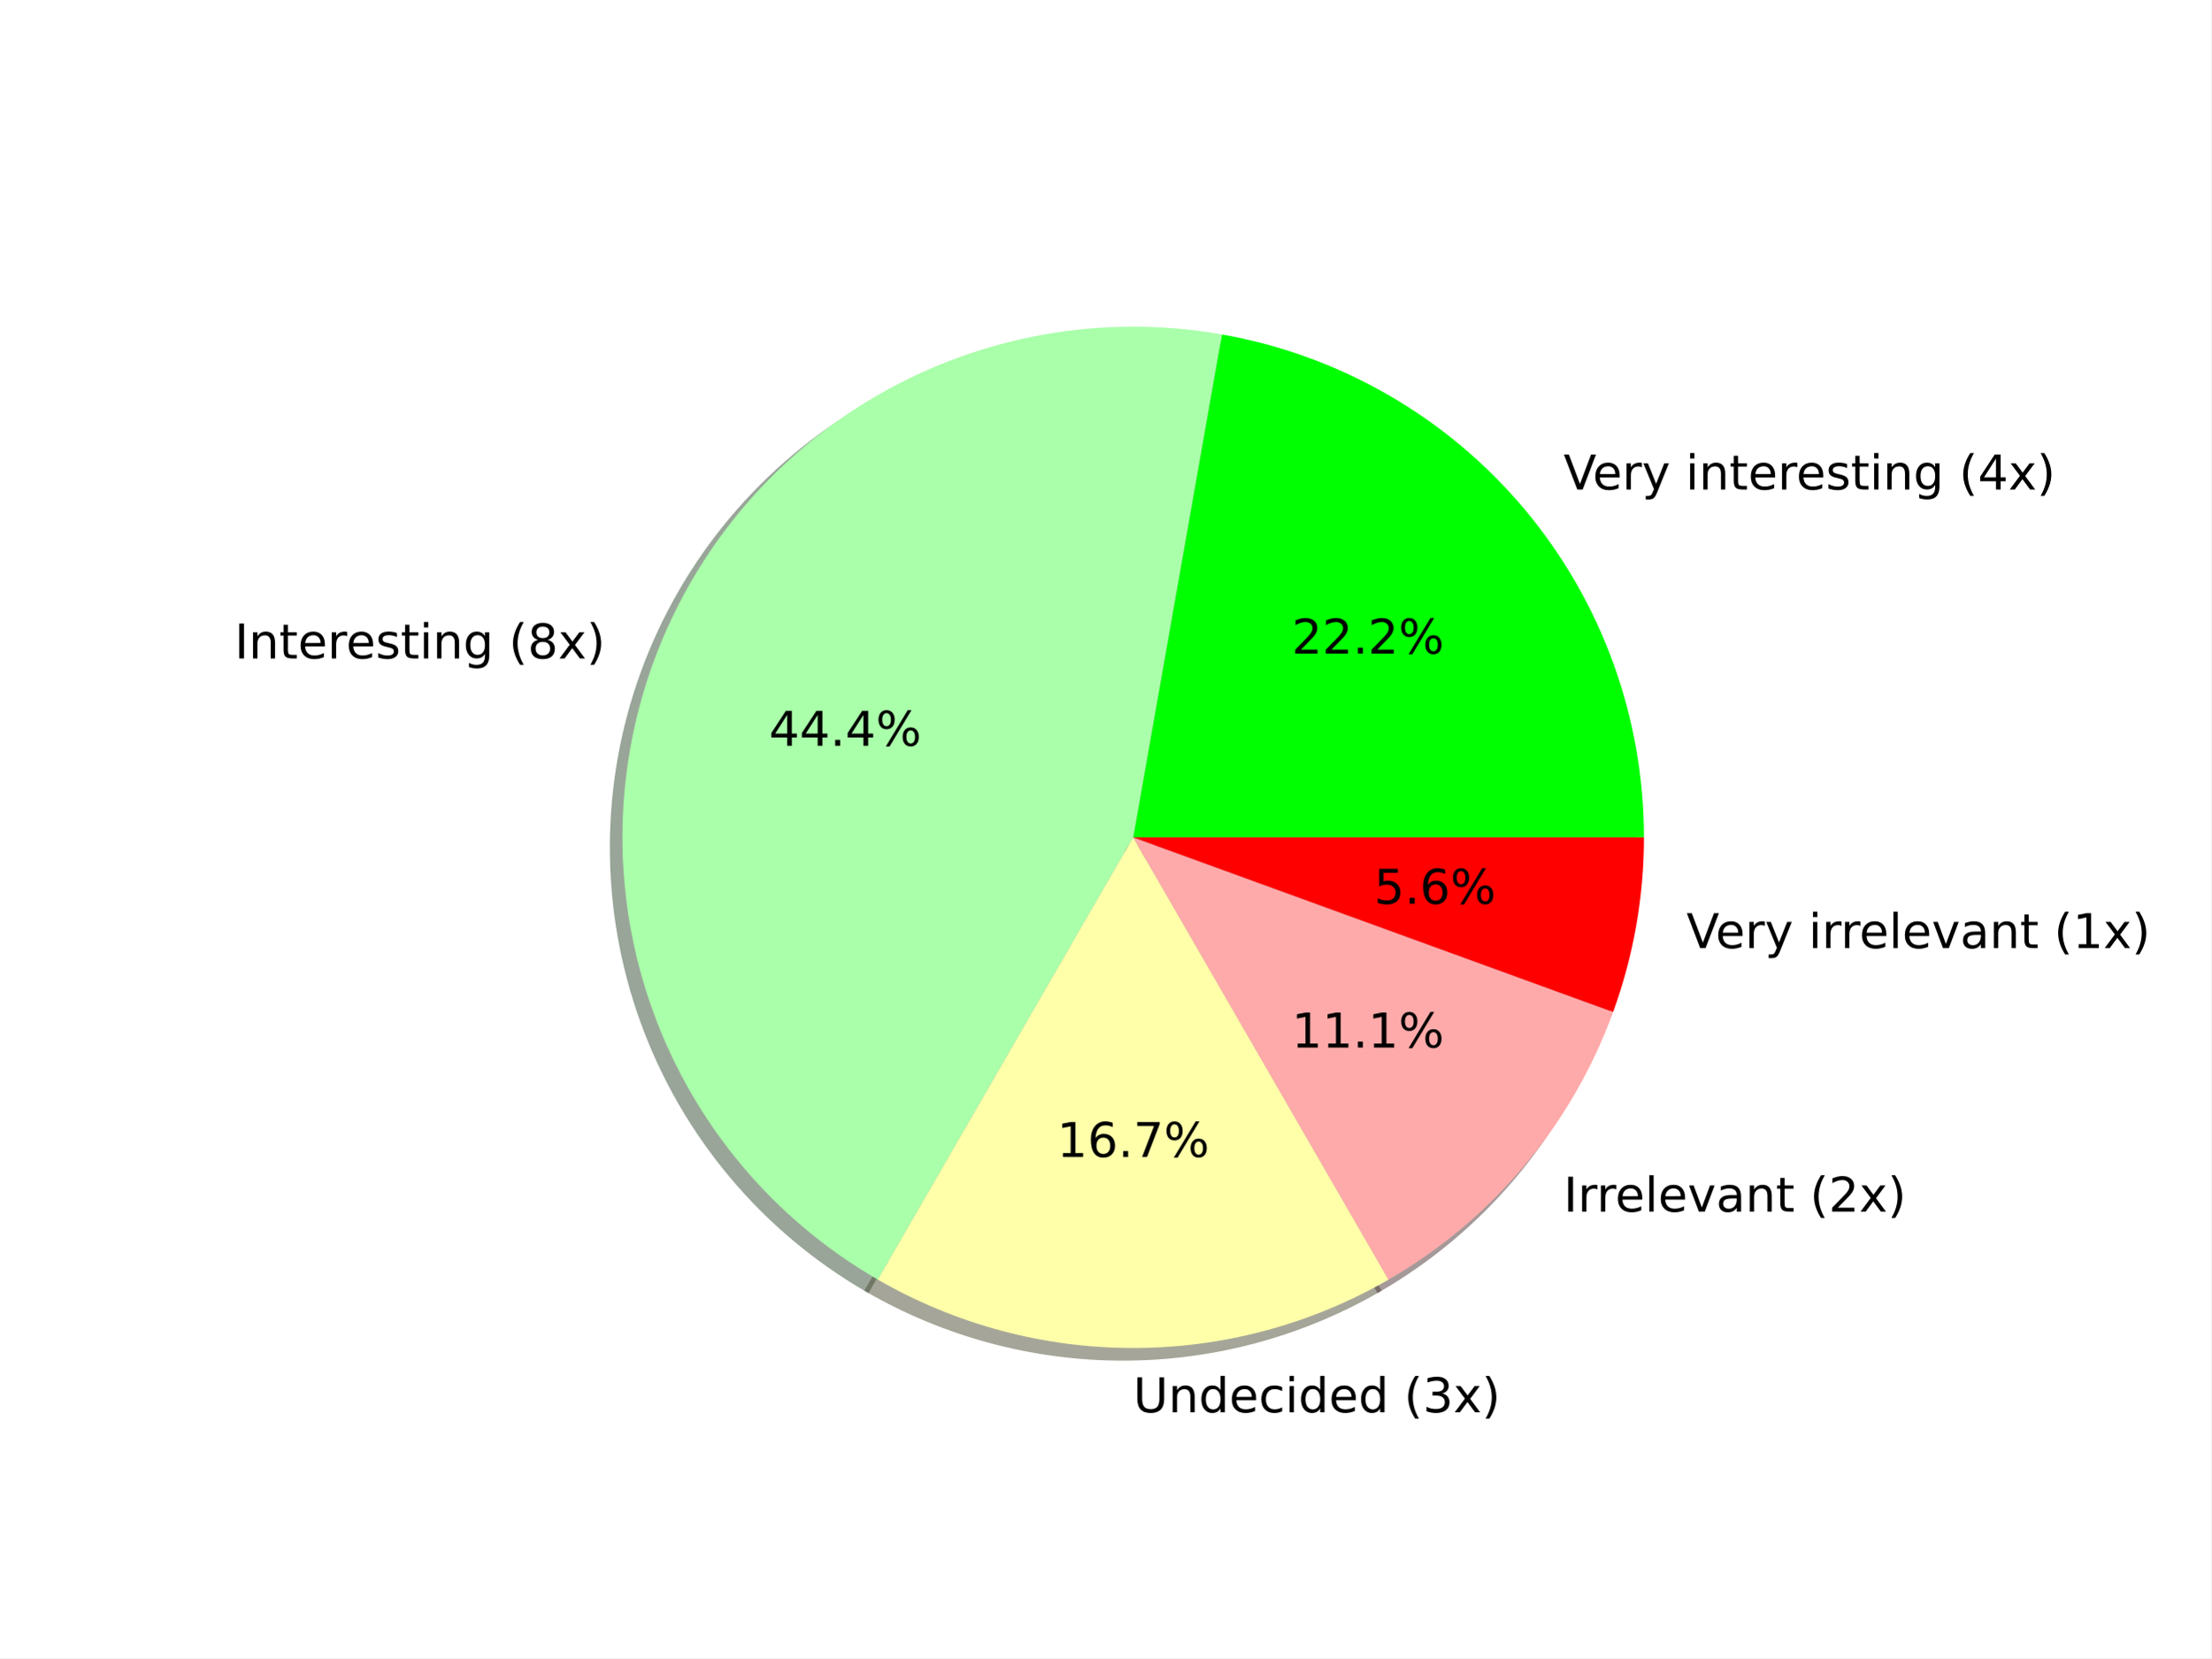
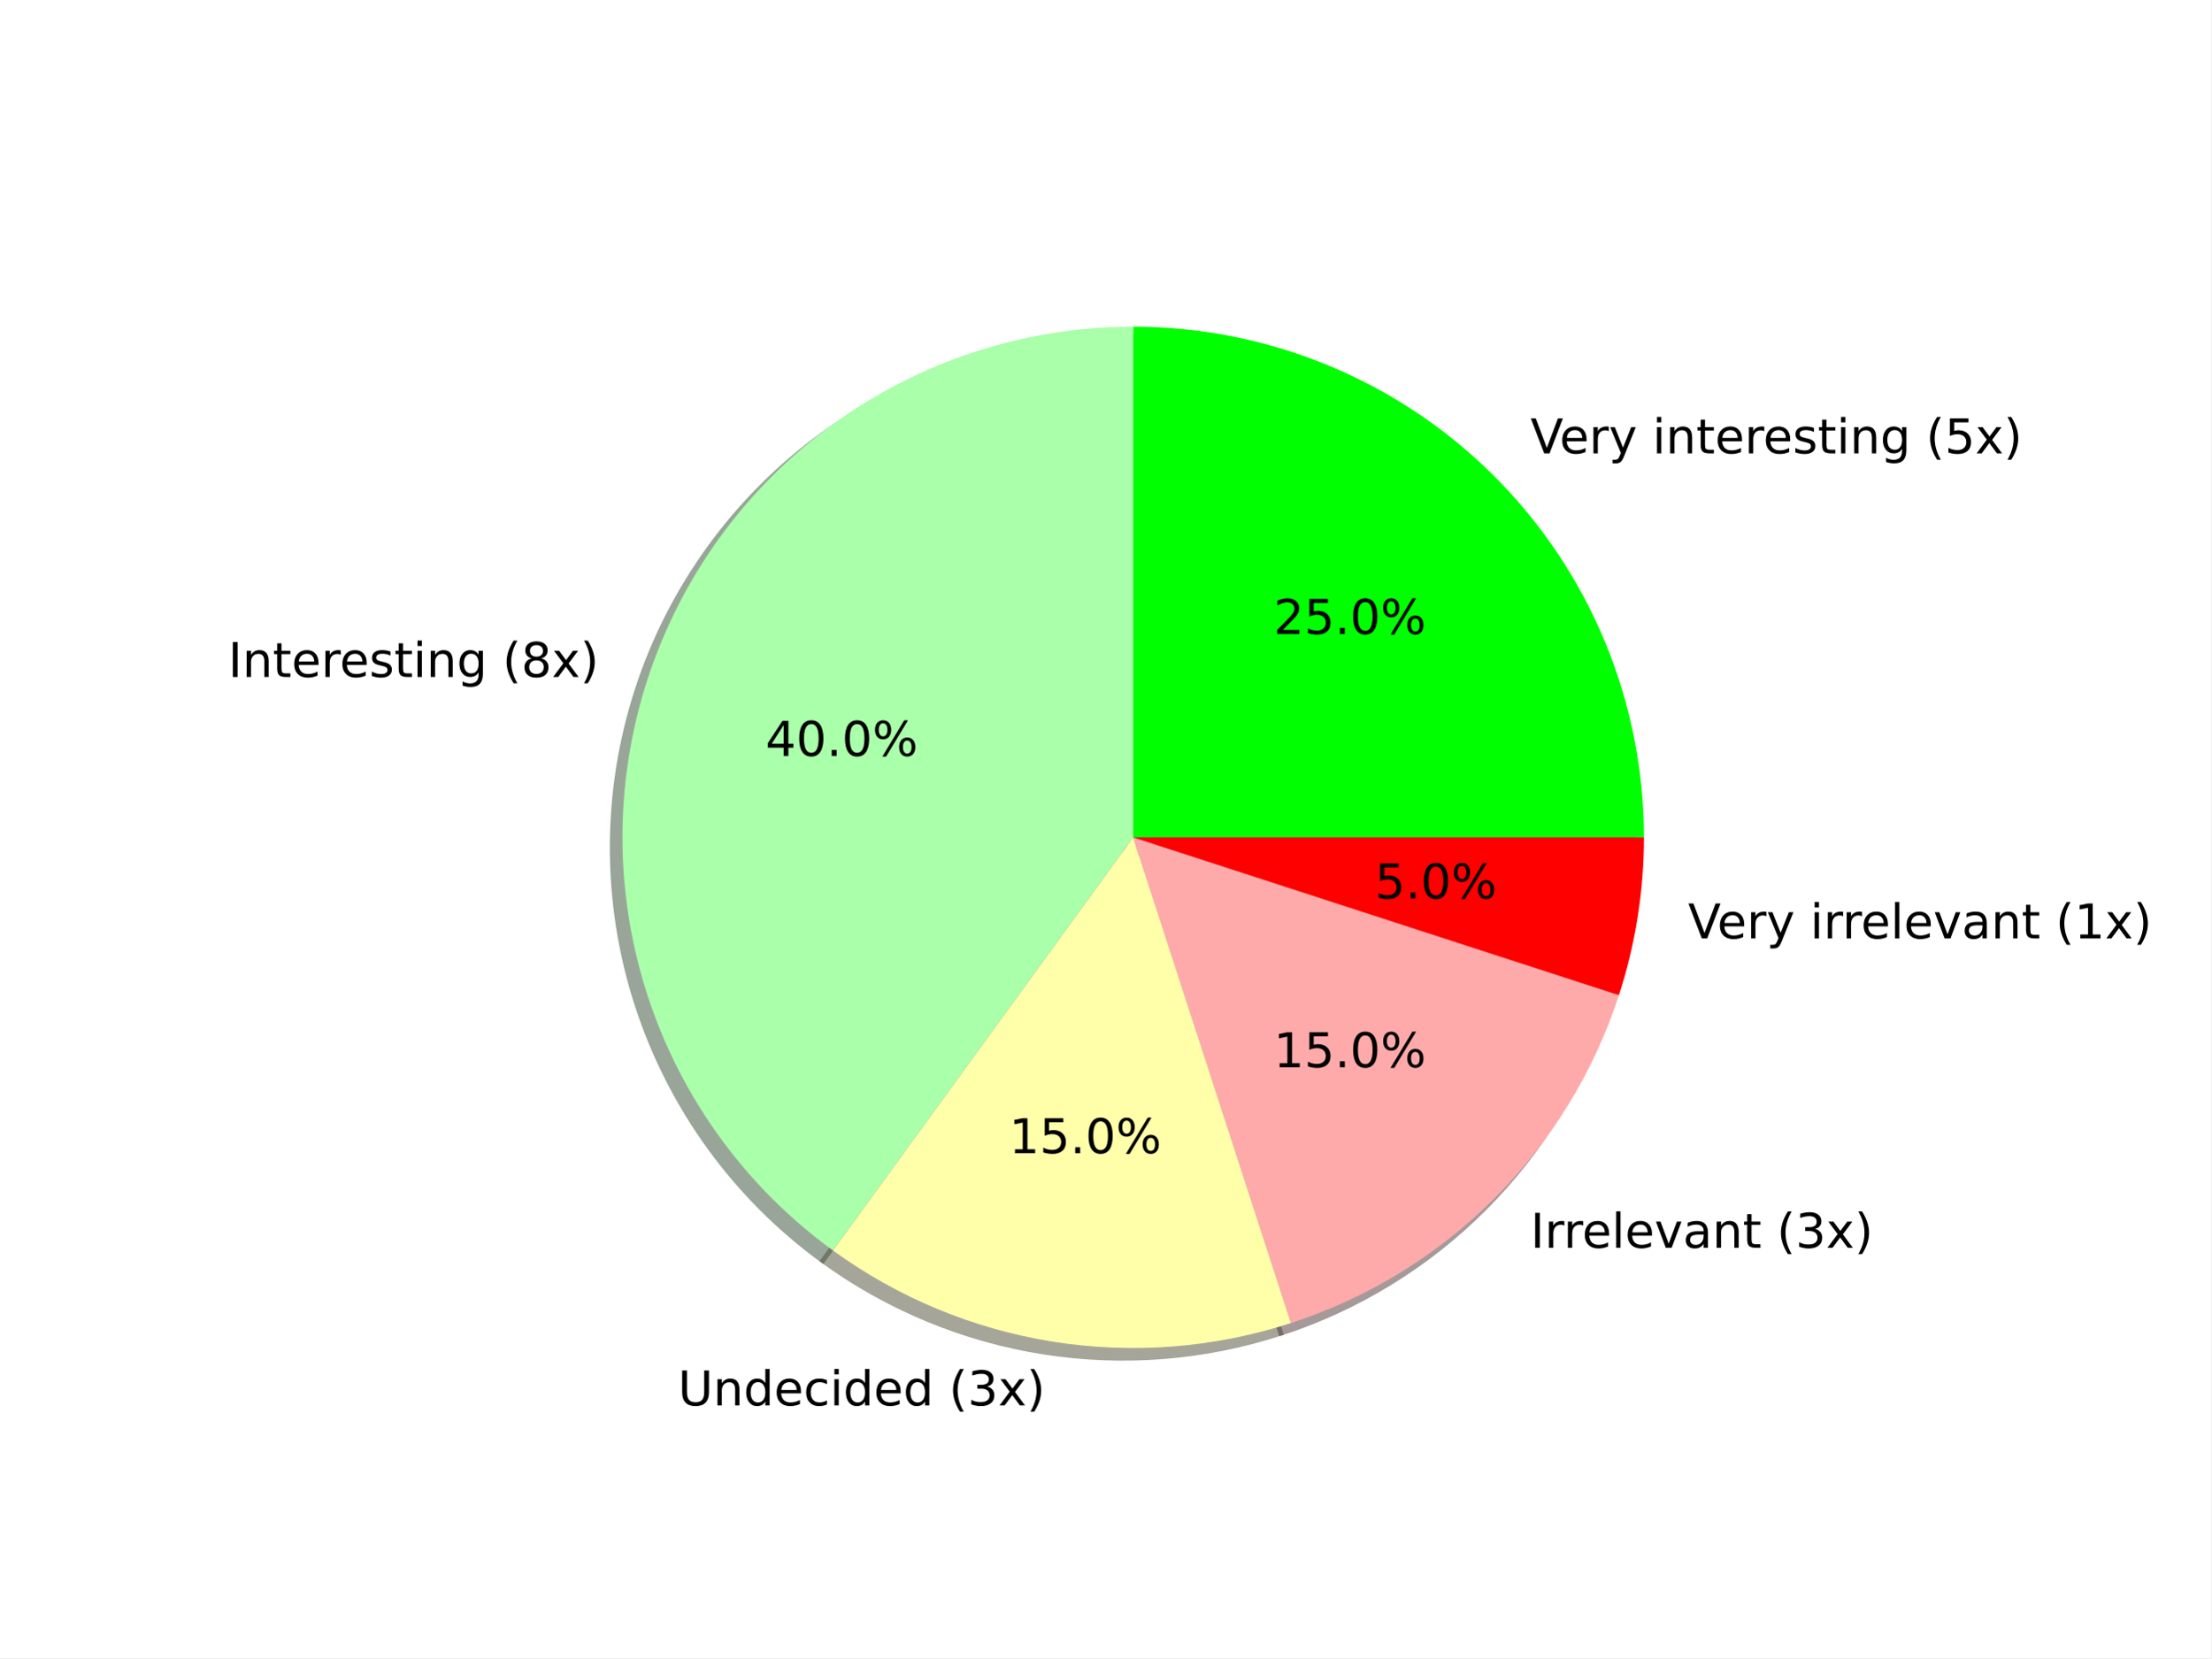
<svg xmlns="http://www.w3.org/2000/svg" xmlns:xlink="http://www.w3.org/1999/xlink" width="460.8pt" height="345.6pt" viewBox="0 0 460.8 345.6" version="1.1">
  <defs>
    <style type="text/css">*{stroke-linejoin: round; stroke-linecap: butt}</style>
  </defs>
  <g id="figure_1">
    <g id="patch_1">
      <path d="M 0 345.6  L 460.8 345.6  L 460.8 0  L 0 0  z " style="fill: #ffffff" />
    </g>
    <g id="axes_1">
      <g id="patch_2">
-         <path d="M 340.476 176.657  C 340.476 151.637 331.655 127.402 315.573 108.235  C 299.49 89.069 277.154 76.174 252.515 71.829  L 234.031 176.657  L 340.476 176.657  z " style="fill: #004c00; opacity: 0.5; stroke: #004c00; stroke-linejoin: miter" />
+         <path d="M 340.476 176.657  C 340.476 148.437 329.254 121.344 309.299 101.389  C 289.344 81.434 262.251 70.212 234.031 70.212  L 234.031 176.657  L 340.476 176.657  z " style="fill: #004c00; opacity: 0.5; stroke: #004c00; stroke-linejoin: miter" />
      </g>
      <g id="patch_3">
-         <path d="M 252.515 71.829  C 227.876 67.485 202.476 71.963 180.809 84.473  C 159.141 96.983 142.563 116.74 134.006 140.251  C 125.449 163.761 125.449 189.553 134.006 213.063  C 142.563 236.574 159.141 256.331 180.809 268.841  L 234.031 176.657  L 252.515 71.829  z " style="fill: #334c33; opacity: 0.5; stroke: #334c33; stroke-linejoin: miter" />
+         <path d="M 234.031 70.212  C 211.556 70.212 189.647 77.331 171.464 90.541  C 153.281 103.752 139.741 122.388 132.796 143.764  C 125.851 165.139 125.851 188.175 132.796 209.55  C 139.741 230.926 153.281 249.562 171.464 262.773  L 234.031 176.657  L 234.031 70.212  z " style="fill: #334c33; opacity: 0.5; stroke: #334c33; stroke-linejoin: miter" />
      </g>
      <g id="patch_4">
-         <path d="M 180.809 268.841  C 196.989 278.183 215.348 283.102 234.031 283.102  C 252.715 283.102 271.073 278.183 287.254 268.841  L 234.031 176.657  L 180.809 268.841  z " style="fill: #4c4c33; opacity: 0.5; stroke: #4c4c33; stroke-linejoin: miter" />
+         <path d="M 171.464 262.773  C 185.054 272.646 200.789 279.164 217.379 281.791  C 233.97 284.419 250.949 283.083 266.924 277.892  L 234.031 176.657  L 171.464 262.773  z " style="fill: #4c4c33; opacity: 0.5; stroke: #4c4c33; stroke-linejoin: miter" />
      </g>
      <g id="patch_5">
-         <path d="M 287.254 268.841  C 298.007 262.632 307.591 254.59 315.573 245.078  C 323.554 235.566 329.81 224.731 334.057 213.063  L 234.031 176.657  L 287.254 268.841  z " style="fill: #4c3333; opacity: 0.5; stroke: #4c3333; stroke-linejoin: miter" />
+         <path d="M 266.924 277.892  C 282.9 272.701 297.421 263.802 309.299 251.925  C 321.176 240.047 330.075 225.525 335.266 209.55  L 234.031 176.657  L 266.924 277.892  z " style="fill: #4c3333; opacity: 0.5; stroke: #4c3333; stroke-linejoin: miter" />
      </g>
      <g id="patch_6">
-         <path d="M 334.057 213.063  C 336.176 207.24 337.783 201.243 338.859 195.141  C 339.935 189.038 340.476 182.854 340.476 176.657  L 234.031 176.657  L 334.057 213.063  z " style="fill: #4c0000; opacity: 0.5; stroke: #4c0000; stroke-linejoin: miter" />
+         <path d="M 335.266 209.55  C 336.989 204.247 338.293 198.816 339.165 193.309  C 340.038 187.801 340.476 182.233 340.476 176.657  L 234.031 176.657  L 335.266 209.55  z " style="fill: #4c0000; opacity: 0.5; stroke: #4c0000; stroke-linejoin: miter" />
      </g>
      <g id="patch_7">
-         <path d="M 342.605 174.528  C 342.605 149.508 333.784 125.273 317.701 106.107  C 301.619 86.941 279.283 74.045 254.644 69.7  L 236.16 174.528  L 342.605 174.528  z " style="fill: #00ff00" />
+         <path d="M 342.605 174.528  C 342.605 146.308 331.382 119.215 311.428 99.26  C 291.473 79.306 264.38 68.083 236.16 68.083  L 236.16 174.528  L 342.605 174.528  z " style="fill: #00ff00" />
      </g>
      <g id="patch_8">
-         <path d="M 254.644 69.7  C 230.005 65.356 204.605 69.834 182.938 82.344  C 161.27 94.854 144.692 114.611 136.135 138.122  C 127.577 161.632 127.577 187.424 136.135 210.934  C 144.692 234.445 161.27 254.202 182.938 266.712  L 236.16 174.528  L 254.644 69.7  z " style="fill: #aaffaa" />
+         <path d="M 236.16 68.083  C 213.685 68.083 191.776 75.202 173.593 88.412  C 155.41 101.623 141.87 120.259 134.925 141.635  C 127.98 163.01 127.98 186.046 134.925 207.421  C 141.87 228.797 155.41 247.433 173.593 260.644  L 236.16 174.528  L 236.16 68.083  z " style="fill: #aaffaa" />
      </g>
      <g id="patch_9">
-         <path d="M 182.938 266.712  C 199.118 276.054 217.476 280.973 236.16 280.973  C 254.844 280.973 273.202 276.054 289.382 266.712  L 236.16 174.528  L 182.938 266.712  z " style="fill: #ffffaa" />
+         <path d="M 173.593 260.644  C 187.183 270.517 202.918 277.035 219.508 279.662  C 236.099 282.29 253.078 280.954 269.053 275.763  L 236.16 174.528  L 173.593 260.644  z " style="fill: #ffffaa" />
      </g>
      <g id="patch_10">
-         <path d="M 289.382 266.712  C 300.136 260.504 309.72 252.461 317.701 242.949  C 325.683 233.438 331.939 222.602 336.185 210.934  L 236.16 174.528  L 289.382 266.712  z " style="fill: #ffaaaa" />
+         <path d="M 269.053 275.763  C 285.028 270.572 299.55 261.673 311.428 249.796  C 323.305 237.918 332.204 223.396 337.395 207.421  L 236.16 174.528  L 269.053 275.763  z " style="fill: #ffaaaa" />
      </g>
      <g id="patch_11">
-         <path d="M 336.185 210.934  C 338.305 205.111 339.912 199.114 340.988 193.012  C 342.064 186.909 342.605 180.725 342.605 174.528  L 236.16 174.528  L 336.185 210.934  z " style="fill: #ff0000" />
+         <path d="M 337.395 207.421  C 339.118 202.118 340.422 196.687 341.294 191.18  C 342.167 185.672 342.605 180.104 342.605 174.528  L 236.16 174.528  L 337.395 207.421  z " style="fill: #ff0000" />
      </g>
      <g id="matplotlib.axis_1" />
      <g id="matplotlib.axis_2" />
      <g id="text_1">
-         <g transform="translate(325.8556 102.0238)scale(0.1 -0.1)">
+         <g transform="translate(318.9546 94.49275)scale(0.1 -0.1)">
          <defs>
            <path id="DejaVuSans-56" d="M 1831 0  L 50 4666  L 709 4666  L 2188 738  L 3669 4666  L 4325 4666  L 2547 0  L 1831 0  z " transform="scale(0.015625)" />
            <path id="DejaVuSans-65" d="M 3597 1894  L 3597 1613  L 953 1613  Q 991 1019 1311 708  Q 1631 397 2203 397  Q 2534 397 2845 478  Q 3156 559 3463 722  L 3463 178  Q 3153 47 2828 -22  Q 2503 -91 2169 -91  Q 1331 -91 842 396  Q 353 884 353 1716  Q 353 2575 817 3079  Q 1281 3584 2069 3584  Q 2775 3584 3186 3129  Q 3597 2675 3597 1894  z M 3022 2063  Q 3016 2534 2758 2815  Q 2500 3097 2075 3097  Q 1594 3097 1305 2825  Q 1016 2553 972 2059  L 3022 2063  z " transform="scale(0.015625)" />
            <path id="DejaVuSans-72" d="M 2631 2963  Q 2534 3019 2420 3045  Q 2306 3072 2169 3072  Q 1681 3072 1420 2755  Q 1159 2438 1159 1844  L 1159 0  L 581 0  L 581 3500  L 1159 3500  L 1159 2956  Q 1341 3275 1631 3429  Q 1922 3584 2338 3584  Q 2397 3584 2469 3576  Q 2541 3569 2628 3553  L 2631 2963  z " transform="scale(0.015625)" />
            <path id="DejaVuSans-79" d="M 2059 -325  Q 1816 -950 1584 -1140  Q 1353 -1331 966 -1331  L 506 -1331  L 506 -850  L 844 -850  Q 1081 -850 1212 -737  Q 1344 -625 1503 -206  L 1606 56  L 191 3500  L 800 3500  L 1894 763  L 2988 3500  L 3597 3500  L 2059 -325  z " transform="scale(0.015625)" />
            <path id="DejaVuSans-20" transform="scale(0.015625)" />
            <path id="DejaVuSans-69" d="M 603 3500  L 1178 3500  L 1178 0  L 603 0  L 603 3500  z M 603 4863  L 1178 4863  L 1178 4134  L 603 4134  L 603 4863  z " transform="scale(0.015625)" />
            <path id="DejaVuSans-6e" d="M 3513 2113  L 3513 0  L 2938 0  L 2938 2094  Q 2938 2591 2744 2837  Q 2550 3084 2163 3084  Q 1697 3084 1428 2787  Q 1159 2491 1159 1978  L 1159 0  L 581 0  L 581 3500  L 1159 3500  L 1159 2956  Q 1366 3272 1645 3428  Q 1925 3584 2291 3584  Q 2894 3584 3203 3211  Q 3513 2838 3513 2113  z " transform="scale(0.015625)" />
            <path id="DejaVuSans-74" d="M 1172 4494  L 1172 3500  L 2356 3500  L 2356 3053  L 1172 3053  L 1172 1153  Q 1172 725 1289 603  Q 1406 481 1766 481  L 2356 481  L 2356 0  L 1766 0  Q 1100 0 847 248  Q 594 497 594 1153  L 594 3053  L 172 3053  L 172 3500  L 594 3500  L 594 4494  L 1172 4494  z " transform="scale(0.015625)" />
            <path id="DejaVuSans-73" d="M 2834 3397  L 2834 2853  Q 2591 2978 2328 3040  Q 2066 3103 1784 3103  Q 1356 3103 1142 2972  Q 928 2841 928 2578  Q 928 2378 1081 2264  Q 1234 2150 1697 2047  L 1894 2003  Q 2506 1872 2764 1633  Q 3022 1394 3022 966  Q 3022 478 2636 193  Q 2250 -91 1575 -91  Q 1294 -91 989 -36  Q 684 19 347 128  L 347 722  Q 666 556 975 473  Q 1284 391 1588 391  Q 1994 391 2212 530  Q 2431 669 2431 922  Q 2431 1156 2273 1281  Q 2116 1406 1581 1522  L 1381 1569  Q 847 1681 609 1914  Q 372 2147 372 2553  Q 372 3047 722 3315  Q 1072 3584 1716 3584  Q 2034 3584 2315 3537  Q 2597 3491 2834 3397  z " transform="scale(0.015625)" />
            <path id="DejaVuSans-67" d="M 2906 1791  Q 2906 2416 2648 2759  Q 2391 3103 1925 3103  Q 1463 3103 1205 2759  Q 947 2416 947 1791  Q 947 1169 1205 825  Q 1463 481 1925 481  Q 2391 481 2648 825  Q 2906 1169 2906 1791  z M 3481 434  Q 3481 -459 3084 -895  Q 2688 -1331 1869 -1331  Q 1566 -1331 1297 -1286  Q 1028 -1241 775 -1147  L 775 -588  Q 1028 -725 1275 -790  Q 1522 -856 1778 -856  Q 2344 -856 2625 -561  Q 2906 -266 2906 331  L 2906 616  Q 2728 306 2450 153  Q 2172 0 1784 0  Q 1141 0 747 490  Q 353 981 353 1791  Q 353 2603 747 3093  Q 1141 3584 1784 3584  Q 2172 3584 2450 3431  Q 2728 3278 2906 2969  L 2906 3500  L 3481 3500  L 3481 434  z " transform="scale(0.015625)" />
            <path id="DejaVuSans-28" d="M 1984 4856  Q 1566 4138 1362 3434  Q 1159 2731 1159 2009  Q 1159 1288 1364 580  Q 1569 -128 1984 -844  L 1484 -844  Q 1016 -109 783 600  Q 550 1309 550 2009  Q 550 2706 781 3412  Q 1013 4119 1484 4856  L 1984 4856  z " transform="scale(0.015625)" />
-             <path id="DejaVuSans-34" d="M 2419 4116  L 825 1625  L 2419 1625  L 2419 4116  z M 2253 4666  L 3047 4666  L 3047 1625  L 3713 1625  L 3713 1100  L 3047 1100  L 3047 0  L 2419 0  L 2419 1100  L 313 1100  L 313 1709  L 2253 4666  z " transform="scale(0.015625)" />
+             <path id="DejaVuSans-35" d="M 691 4666  L 3169 4666  L 3169 4134  L 1269 4134  L 1269 2991  Q 1406 3038 1543 3061  Q 1681 3084 1819 3084  Q 2600 3084 3056 2656  Q 3513 2228 3513 1497  Q 3513 744 3044 326  Q 2575 -91 1722 -91  Q 1428 -91 1123 -41  Q 819 9 494 109  L 494 744  Q 775 591 1075 516  Q 1375 441 1709 441  Q 2250 441 2565 725  Q 2881 1009 2881 1497  Q 2881 1984 2565 2268  Q 2250 2553 1709 2553  Q 1456 2553 1204 2497  Q 953 2441 691 2322  L 691 4666  z " transform="scale(0.015625)" />
            <path id="DejaVuSans-78" d="M 3513 3500  L 2247 1797  L 3578 0  L 2900 0  L 1881 1375  L 863 0  L 184 0  L 1544 1831  L 300 3500  L 978 3500  L 1906 2253  L 2834 3500  L 3513 3500  z " transform="scale(0.015625)" />
            <path id="DejaVuSans-29" d="M 513 4856  L 1013 4856  Q 1481 4119 1714 3412  Q 1947 2706 1947 2009  Q 1947 1309 1714 600  Q 1481 -109 1013 -844  L 513 -844  Q 928 -128 1133 580  Q 1338 1288 1338 2009  Q 1338 2731 1133 3434  Q 928 4138 513 4856  z " transform="scale(0.015625)" />
          </defs>
          <use xlink:href="#DejaVuSans-56" />
          <use xlink:href="#DejaVuSans-65" x="60.658" />
          <use xlink:href="#DejaVuSans-72" x="122.182" />
          <use xlink:href="#DejaVuSans-79" x="163.295" />
          <use xlink:href="#DejaVuSans-20" x="222.475" />
          <use xlink:href="#DejaVuSans-69" x="254.262" />
          <use xlink:href="#DejaVuSans-6e" x="282.045" />
          <use xlink:href="#DejaVuSans-74" x="345.424" />
          <use xlink:href="#DejaVuSans-65" x="384.633" />
          <use xlink:href="#DejaVuSans-72" x="446.156" />
          <use xlink:href="#DejaVuSans-65" x="485.02" />
          <use xlink:href="#DejaVuSans-73" x="546.543" />
          <use xlink:href="#DejaVuSans-74" x="598.643" />
          <use xlink:href="#DejaVuSans-69" x="637.852" />
          <use xlink:href="#DejaVuSans-6e" x="665.635" />
          <use xlink:href="#DejaVuSans-67" x="729.014" />
          <use xlink:href="#DejaVuSans-20" x="792.49" />
          <use xlink:href="#DejaVuSans-28" x="824.277" />
-           <use xlink:href="#DejaVuSans-34" x="863.291" />
+           <use xlink:href="#DejaVuSans-35" x="863.291" />
          <use xlink:href="#DejaVuSans-78" x="926.914" />
          <use xlink:href="#DejaVuSans-29" x="986.094" />
        </g>
      </g>
      <g id="text_2">
-         <g transform="translate(269.2013 136.2345)scale(0.1 -0.1)">
+         <g transform="translate(265.4371 132.1267)scale(0.1 -0.1)">
          <defs>
            <path id="DejaVuSans-32" d="M 1228 531  L 3431 531  L 3431 0  L 469 0  L 469 531  Q 828 903 1448 1529  Q 2069 2156 2228 2338  Q 2531 2678 2651 2914  Q 2772 3150 2772 3378  Q 2772 3750 2511 3984  Q 2250 4219 1831 4219  Q 1534 4219 1204 4116  Q 875 4013 500 3803  L 500 4441  Q 881 4594 1212 4672  Q 1544 4750 1819 4750  Q 2544 4750 2975 4387  Q 3406 4025 3406 3419  Q 3406 3131 3298 2873  Q 3191 2616 2906 2266  Q 2828 2175 2409 1742  Q 1991 1309 1228 531  z " transform="scale(0.015625)" />
            <path id="DejaVuSans-2e" d="M 684 794  L 1344 794  L 1344 0  L 684 0  L 684 794  z " transform="scale(0.015625)" />
+             <path id="DejaVuSans-30" d="M 2034 4250  Q 1547 4250 1301 3770  Q 1056 3291 1056 2328  Q 1056 1369 1301 889  Q 1547 409 2034 409  Q 2525 409 2770 889  Q 3016 1369 3016 2328  Q 3016 3291 2770 3770  Q 2525 4250 2034 4250  z M 2034 4750  Q 2819 4750 3233 4129  Q 3647 3509 3647 2328  Q 3647 1150 3233 529  Q 2819 -91 2034 -91  Q 1250 -91 836 529  Q 422 1150 422 2328  Q 422 3509 836 4129  Q 1250 4750 2034 4750  z " transform="scale(0.015625)" />
            <path id="DejaVuSans-25" d="M 4653 2053  Q 4381 2053 4226 1822  Q 4072 1591 4072 1178  Q 4072 772 4226 539  Q 4381 306 4653 306  Q 4919 306 5073 539  Q 5228 772 5228 1178  Q 5228 1588 5073 1820  Q 4919 2053 4653 2053  z M 4653 2450  Q 5147 2450 5437 2106  Q 5728 1763 5728 1178  Q 5728 594 5436 251  Q 5144 -91 4653 -91  Q 4153 -91 3862 251  Q 3572 594 3572 1178  Q 3572 1766 3864 2108  Q 4156 2450 4653 2450  z M 1428 4353  Q 1159 4353 1004 4120  Q 850 3888 850 3481  Q 850 3069 1003 2837  Q 1156 2606 1428 2606  Q 1700 2606 1854 2837  Q 2009 3069 2009 3481  Q 2009 3884 1853 4118  Q 1697 4353 1428 4353  z M 4250 4750  L 4750 4750  L 1831 -91  L 1331 -91  L 4250 4750  z M 1428 4750  Q 1922 4750 2215 4408  Q 2509 4066 2509 3481  Q 2509 2891 2217 2550  Q 1925 2209 1428 2209  Q 931 2209 642 2551  Q 353 2894 353 3481  Q 353 4063 643 4406  Q 934 4750 1428 4750  z " transform="scale(0.015625)" />
          </defs>
          <use xlink:href="#DejaVuSans-32" />
-           <use xlink:href="#DejaVuSans-32" x="63.623" />
-           <use xlink:href="#DejaVuSans-2e" x="127.246" />
-           <use xlink:href="#DejaVuSans-32" x="159.033" />
+           <use xlink:href="#DejaVuSans-35" x="63.623" />
+           <use xlink:href="#DejaVuSans-2e" x="127.246" />
+           <use xlink:href="#DejaVuSans-30" x="159.033" />
          <use xlink:href="#DejaVuSans-25" x="222.656" />
        </g>
      </g>
      <g id="text_3">
-         <g transform="translate(48.87582 137.2405)scale(0.1 -0.1)">
+         <g transform="translate(47.54523 141.1048)scale(0.1 -0.1)">
          <defs>
            <path id="DejaVuSans-49" d="M 628 4666  L 1259 4666  L 1259 0  L 628 0  L 628 4666  z " transform="scale(0.015625)" />
            <path id="DejaVuSans-38" d="M 2034 2216  Q 1584 2216 1326 1975  Q 1069 1734 1069 1313  Q 1069 891 1326 650  Q 1584 409 2034 409  Q 2484 409 2743 651  Q 3003 894 3003 1313  Q 3003 1734 2745 1975  Q 2488 2216 2034 2216  z M 1403 2484  Q 997 2584 770 2862  Q 544 3141 544 3541  Q 544 4100 942 4425  Q 1341 4750 2034 4750  Q 2731 4750 3128 4425  Q 3525 4100 3525 3541  Q 3525 3141 3298 2862  Q 3072 2584 2669 2484  Q 3125 2378 3379 2068  Q 3634 1759 3634 1313  Q 3634 634 3220 271  Q 2806 -91 2034 -91  Q 1263 -91 848 271  Q 434 634 434 1313  Q 434 1759 690 2068  Q 947 2378 1403 2484  z M 1172 3481  Q 1172 3119 1398 2916  Q 1625 2713 2034 2713  Q 2441 2713 2670 2916  Q 2900 3119 2900 3481  Q 2900 3844 2670 4047  Q 2441 4250 2034 4250  Q 1625 4250 1398 4047  Q 1172 3844 1172 3481  z " transform="scale(0.015625)" />
          </defs>
          <use xlink:href="#DejaVuSans-49" />
          <use xlink:href="#DejaVuSans-6e" x="29.492" />
          <use xlink:href="#DejaVuSans-74" x="92.871" />
          <use xlink:href="#DejaVuSans-65" x="132.08" />
          <use xlink:href="#DejaVuSans-72" x="193.604" />
          <use xlink:href="#DejaVuSans-65" x="232.467" />
          <use xlink:href="#DejaVuSans-73" x="293.99" />
          <use xlink:href="#DejaVuSans-74" x="346.09" />
          <use xlink:href="#DejaVuSans-69" x="385.299" />
          <use xlink:href="#DejaVuSans-6e" x="413.082" />
          <use xlink:href="#DejaVuSans-67" x="476.461" />
          <use xlink:href="#DejaVuSans-20" x="539.938" />
          <use xlink:href="#DejaVuSans-28" x="571.725" />
          <use xlink:href="#DejaVuSans-38" x="610.738" />
          <use xlink:href="#DejaVuSans-78" x="674.361" />
          <use xlink:href="#DejaVuSans-29" x="733.541" />
        </g>
      </g>
      <g id="text_4">
-         <g transform="translate(160.2612 155.4436)scale(0.1 -0.1)">
+         <g transform="translate(159.5354 157.5514)scale(0.1 -0.1)">
+           <defs>
+             <path id="DejaVuSans-34" d="M 2419 4116  L 825 1625  L 2419 1625  L 2419 4116  z M 2253 4666  L 3047 4666  L 3047 1625  L 3713 1625  L 3713 1100  L 3047 1100  L 3047 0  L 2419 0  L 2419 1100  L 313 1100  L 313 1709  L 2253 4666  z " transform="scale(0.015625)" />
+           </defs>
          <use xlink:href="#DejaVuSans-34" />
-           <use xlink:href="#DejaVuSans-34" x="63.623" />
-           <use xlink:href="#DejaVuSans-2e" x="127.246" />
-           <use xlink:href="#DejaVuSans-34" x="159.033" />
+           <use xlink:href="#DejaVuSans-30" x="63.623" />
+           <use xlink:href="#DejaVuSans-2e" x="127.246" />
+           <use xlink:href="#DejaVuSans-30" x="159.033" />
          <use xlink:href="#DejaVuSans-25" x="222.656" />
        </g>
      </g>
      <g id="text_5">
-         <g transform="translate(236.16 294.3767)scale(0.1 -0.1)">
+         <g transform="translate(141.2963 292.9351)scale(0.1 -0.1)">
          <defs>
            <path id="DejaVuSans-55" d="M 556 4666  L 1191 4666  L 1191 1831  Q 1191 1081 1462 751  Q 1734 422 2344 422  Q 2950 422 3222 751  Q 3494 1081 3494 1831  L 3494 4666  L 4128 4666  L 4128 1753  Q 4128 841 3676 375  Q 3225 -91 2344 -91  Q 1459 -91 1007 375  Q 556 841 556 1753  L 556 4666  z " transform="scale(0.015625)" />
            <path id="DejaVuSans-64" d="M 2906 2969  L 2906 4863  L 3481 4863  L 3481 0  L 2906 0  L 2906 525  Q 2725 213 2448 61  Q 2172 -91 1784 -91  Q 1150 -91 751 415  Q 353 922 353 1747  Q 353 2572 751 3078  Q 1150 3584 1784 3584  Q 2172 3584 2448 3432  Q 2725 3281 2906 2969  z M 947 1747  Q 947 1113 1208 752  Q 1469 391 1925 391  Q 2381 391 2643 752  Q 2906 1113 2906 1747  Q 2906 2381 2643 2742  Q 2381 3103 1925 3103  Q 1469 3103 1208 2742  Q 947 2381 947 1747  z " transform="scale(0.015625)" />
            <path id="DejaVuSans-63" d="M 3122 3366  L 3122 2828  Q 2878 2963 2633 3030  Q 2388 3097 2138 3097  Q 1578 3097 1268 2742  Q 959 2388 959 1747  Q 959 1106 1268 751  Q 1578 397 2138 397  Q 2388 397 2633 464  Q 2878 531 3122 666  L 3122 134  Q 2881 22 2623 -34  Q 2366 -91 2075 -91  Q 1284 -91 818 406  Q 353 903 353 1747  Q 353 2603 823 3093  Q 1294 3584 2113 3584  Q 2378 3584 2631 3529  Q 2884 3475 3122 3366  z " transform="scale(0.015625)" />
            <path id="DejaVuSans-33" d="M 2597 2516  Q 3050 2419 3304 2112  Q 3559 1806 3559 1356  Q 3559 666 3084 287  Q 2609 -91 1734 -91  Q 1441 -91 1130 -33  Q 819 25 488 141  L 488 750  Q 750 597 1062 519  Q 1375 441 1716 441  Q 2309 441 2620 675  Q 2931 909 2931 1356  Q 2931 1769 2642 2001  Q 2353 2234 1838 2234  L 1294 2234  L 1294 2753  L 1863 2753  Q 2328 2753 2575 2939  Q 2822 3125 2822 3475  Q 2822 3834 2567 4026  Q 2313 4219 1838 4219  Q 1578 4219 1281 4162  Q 984 4106 628 3988  L 628 4550  Q 988 4650 1302 4700  Q 1616 4750 1894 4750  Q 2613 4750 3031 4423  Q 3450 4097 3450 3541  Q 3450 3153 3228 2886  Q 3006 2619 2597 2516  z " transform="scale(0.015625)" />
          </defs>
          <use xlink:href="#DejaVuSans-55" />
          <use xlink:href="#DejaVuSans-6e" x="73.193" />
          <use xlink:href="#DejaVuSans-64" x="136.572" />
          <use xlink:href="#DejaVuSans-65" x="200.049" />
          <use xlink:href="#DejaVuSans-63" x="261.572" />
          <use xlink:href="#DejaVuSans-69" x="316.553" />
          <use xlink:href="#DejaVuSans-64" x="344.336" />
          <use xlink:href="#DejaVuSans-65" x="407.812" />
          <use xlink:href="#DejaVuSans-64" x="469.336" />
          <use xlink:href="#DejaVuSans-20" x="532.812" />
          <use xlink:href="#DejaVuSans-28" x="564.6" />
          <use xlink:href="#DejaVuSans-33" x="603.613" />
          <use xlink:href="#DejaVuSans-78" x="667.236" />
          <use xlink:href="#DejaVuSans-29" x="726.416" />
        </g>
      </g>
      <g id="text_6">
-         <g transform="translate(220.2764 241.1543)scale(0.1 -0.1)">
+         <g transform="translate(210.2854 240.3679)scale(0.1 -0.1)">
          <defs>
            <path id="DejaVuSans-31" d="M 794 531  L 1825 531  L 1825 4091  L 703 3866  L 703 4441  L 1819 4666  L 2450 4666  L 2450 531  L 3481 531  L 3481 0  L 794 0  L 794 531  z " transform="scale(0.015625)" />
-             <path id="DejaVuSans-36" d="M 2113 2584  Q 1688 2584 1439 2293  Q 1191 2003 1191 1497  Q 1191 994 1439 701  Q 1688 409 2113 409  Q 2538 409 2786 701  Q 3034 994 3034 1497  Q 3034 2003 2786 2293  Q 2538 2584 2113 2584  z M 3366 4563  L 3366 3988  Q 3128 4100 2886 4159  Q 2644 4219 2406 4219  Q 1781 4219 1451 3797  Q 1122 3375 1075 2522  Q 1259 2794 1537 2939  Q 1816 3084 2150 3084  Q 2853 3084 3261 2657  Q 3669 2231 3669 1497  Q 3669 778 3244 343  Q 2819 -91 2113 -91  Q 1303 -91 875 529  Q 447 1150 447 2328  Q 447 3434 972 4092  Q 1497 4750 2381 4750  Q 2619 4750 2861 4703  Q 3103 4656 3366 4563  z " transform="scale(0.015625)" />
-             <path id="DejaVuSans-37" d="M 525 4666  L 3525 4666  L 3525 4397  L 1831 0  L 1172 0  L 2766 4134  L 525 4134  L 525 4666  z " transform="scale(0.015625)" />
          </defs>
          <use xlink:href="#DejaVuSans-31" />
-           <use xlink:href="#DejaVuSans-36" x="63.623" />
-           <use xlink:href="#DejaVuSans-2e" x="127.246" />
-           <use xlink:href="#DejaVuSans-37" x="159.033" />
+           <use xlink:href="#DejaVuSans-35" x="63.623" />
+           <use xlink:href="#DejaVuSans-2e" x="127.246" />
+           <use xlink:href="#DejaVuSans-30" x="159.033" />
          <use xlink:href="#DejaVuSans-25" x="222.656" />
        </g>
      </g>
      <g id="text_7">
-         <g transform="translate(325.8556 252.5509)scale(0.1 -0.1)">
+         <g transform="translate(318.9546 260.082)scale(0.1 -0.1)">
          <defs>
            <path id="DejaVuSans-6c" d="M 603 4863  L 1178 4863  L 1178 0  L 603 0  L 603 4863  z " transform="scale(0.015625)" />
            <path id="DejaVuSans-76" d="M 191 3500  L 800 3500  L 1894 563  L 2988 3500  L 3597 3500  L 2284 0  L 1503 0  L 191 3500  z " transform="scale(0.015625)" />
            <path id="DejaVuSans-61" d="M 2194 1759  Q 1497 1759 1228 1600  Q 959 1441 959 1056  Q 959 750 1161 570  Q 1363 391 1709 391  Q 2188 391 2477 730  Q 2766 1069 2766 1631  L 2766 1759  L 2194 1759  z M 3341 1997  L 3341 0  L 2766 0  L 2766 531  Q 2569 213 2275 61  Q 1981 -91 1556 -91  Q 1019 -91 701 211  Q 384 513 384 1019  Q 384 1609 779 1909  Q 1175 2209 1959 2209  L 2766 2209  L 2766 2266  Q 2766 2663 2505 2880  Q 2244 3097 1772 3097  Q 1472 3097 1187 3025  Q 903 2953 641 2809  L 641 3341  Q 956 3463 1253 3523  Q 1550 3584 1831 3584  Q 2591 3584 2966 3190  Q 3341 2797 3341 1997  z " transform="scale(0.015625)" />
          </defs>
          <use xlink:href="#DejaVuSans-49" />
          <use xlink:href="#DejaVuSans-72" x="29.492" />
          <use xlink:href="#DejaVuSans-72" x="68.855" />
          <use xlink:href="#DejaVuSans-65" x="107.719" />
          <use xlink:href="#DejaVuSans-6c" x="169.242" />
          <use xlink:href="#DejaVuSans-65" x="197.025" />
          <use xlink:href="#DejaVuSans-76" x="258.549" />
          <use xlink:href="#DejaVuSans-61" x="317.729" />
          <use xlink:href="#DejaVuSans-6e" x="379.008" />
          <use xlink:href="#DejaVuSans-74" x="442.387" />
          <use xlink:href="#DejaVuSans-20" x="481.596" />
          <use xlink:href="#DejaVuSans-28" x="513.383" />
-           <use xlink:href="#DejaVuSans-32" x="552.396" />
+           <use xlink:href="#DejaVuSans-33" x="552.396" />
          <use xlink:href="#DejaVuSans-78" x="616.02" />
          <use xlink:href="#DejaVuSans-29" x="675.199" />
        </g>
      </g>
      <g id="text_8">
-         <g transform="translate(269.2013 218.3402)scale(0.1 -0.1)">
+         <g transform="translate(265.4371 222.4481)scale(0.1 -0.1)">
          <use xlink:href="#DejaVuSans-31" />
-           <use xlink:href="#DejaVuSans-31" x="63.623" />
-           <use xlink:href="#DejaVuSans-2e" x="127.246" />
-           <use xlink:href="#DejaVuSans-31" x="159.033" />
+           <use xlink:href="#DejaVuSans-35" x="63.623" />
+           <use xlink:href="#DejaVuSans-2e" x="127.246" />
+           <use xlink:href="#DejaVuSans-30" x="159.033" />
          <use xlink:href="#DejaVuSans-25" x="222.656" />
        </g>
      </g>
      <g id="text_9">
-         <g transform="translate(351.4704 197.6197)scale(0.1 -0.1)">
+         <g transform="translate(351.8077 195.6042)scale(0.1 -0.1)">
          <use xlink:href="#DejaVuSans-56" />
          <use xlink:href="#DejaVuSans-65" x="60.658" />
          <use xlink:href="#DejaVuSans-72" x="122.182" />
          <use xlink:href="#DejaVuSans-79" x="163.295" />
          <use xlink:href="#DejaVuSans-20" x="222.475" />
          <use xlink:href="#DejaVuSans-69" x="254.262" />
          <use xlink:href="#DejaVuSans-72" x="282.045" />
          <use xlink:href="#DejaVuSans-72" x="321.408" />
          <use xlink:href="#DejaVuSans-65" x="360.271" />
          <use xlink:href="#DejaVuSans-6c" x="421.795" />
          <use xlink:href="#DejaVuSans-65" x="449.578" />
          <use xlink:href="#DejaVuSans-76" x="511.102" />
          <use xlink:href="#DejaVuSans-61" x="570.281" />
          <use xlink:href="#DejaVuSans-6e" x="631.561" />
          <use xlink:href="#DejaVuSans-74" x="694.939" />
          <use xlink:href="#DejaVuSans-20" x="734.148" />
          <use xlink:href="#DejaVuSans-28" x="765.936" />
          <use xlink:href="#DejaVuSans-31" x="804.949" />
          <use xlink:href="#DejaVuSans-78" x="868.572" />
          <use xlink:href="#DejaVuSans-29" x="927.752" />
        </g>
      </g>
      <g id="text_10">
-         <g transform="translate(286.3543 188.3777)scale(0.1 -0.1)">
-           <defs>
-             <path id="DejaVuSans-35" d="M 691 4666  L 3169 4666  L 3169 4134  L 1269 4134  L 1269 2991  Q 1406 3038 1543 3061  Q 1681 3084 1819 3084  Q 2600 3084 3056 2656  Q 3513 2228 3513 1497  Q 3513 744 3044 326  Q 2575 -91 1722 -91  Q 1428 -91 1123 -41  Q 819 9 494 109  L 494 744  Q 775 591 1075 516  Q 1375 441 1709 441  Q 2250 441 2565 725  Q 2881 1009 2881 1497  Q 2881 1984 2565 2268  Q 2250 2553 1709 2553  Q 1456 2553 1204 2497  Q 953 2441 691 2322  L 691 4666  z " transform="scale(0.015625)" />
-           </defs>
+         <g transform="translate(286.5382 187.2783)scale(0.1 -0.1)">
          <use xlink:href="#DejaVuSans-35" />
          <use xlink:href="#DejaVuSans-2e" x="63.623" />
-           <use xlink:href="#DejaVuSans-36" x="95.41" />
+           <use xlink:href="#DejaVuSans-30" x="95.41" />
          <use xlink:href="#DejaVuSans-25" x="159.033" />
        </g>
      </g>
    </g>
  </g>
</svg>
